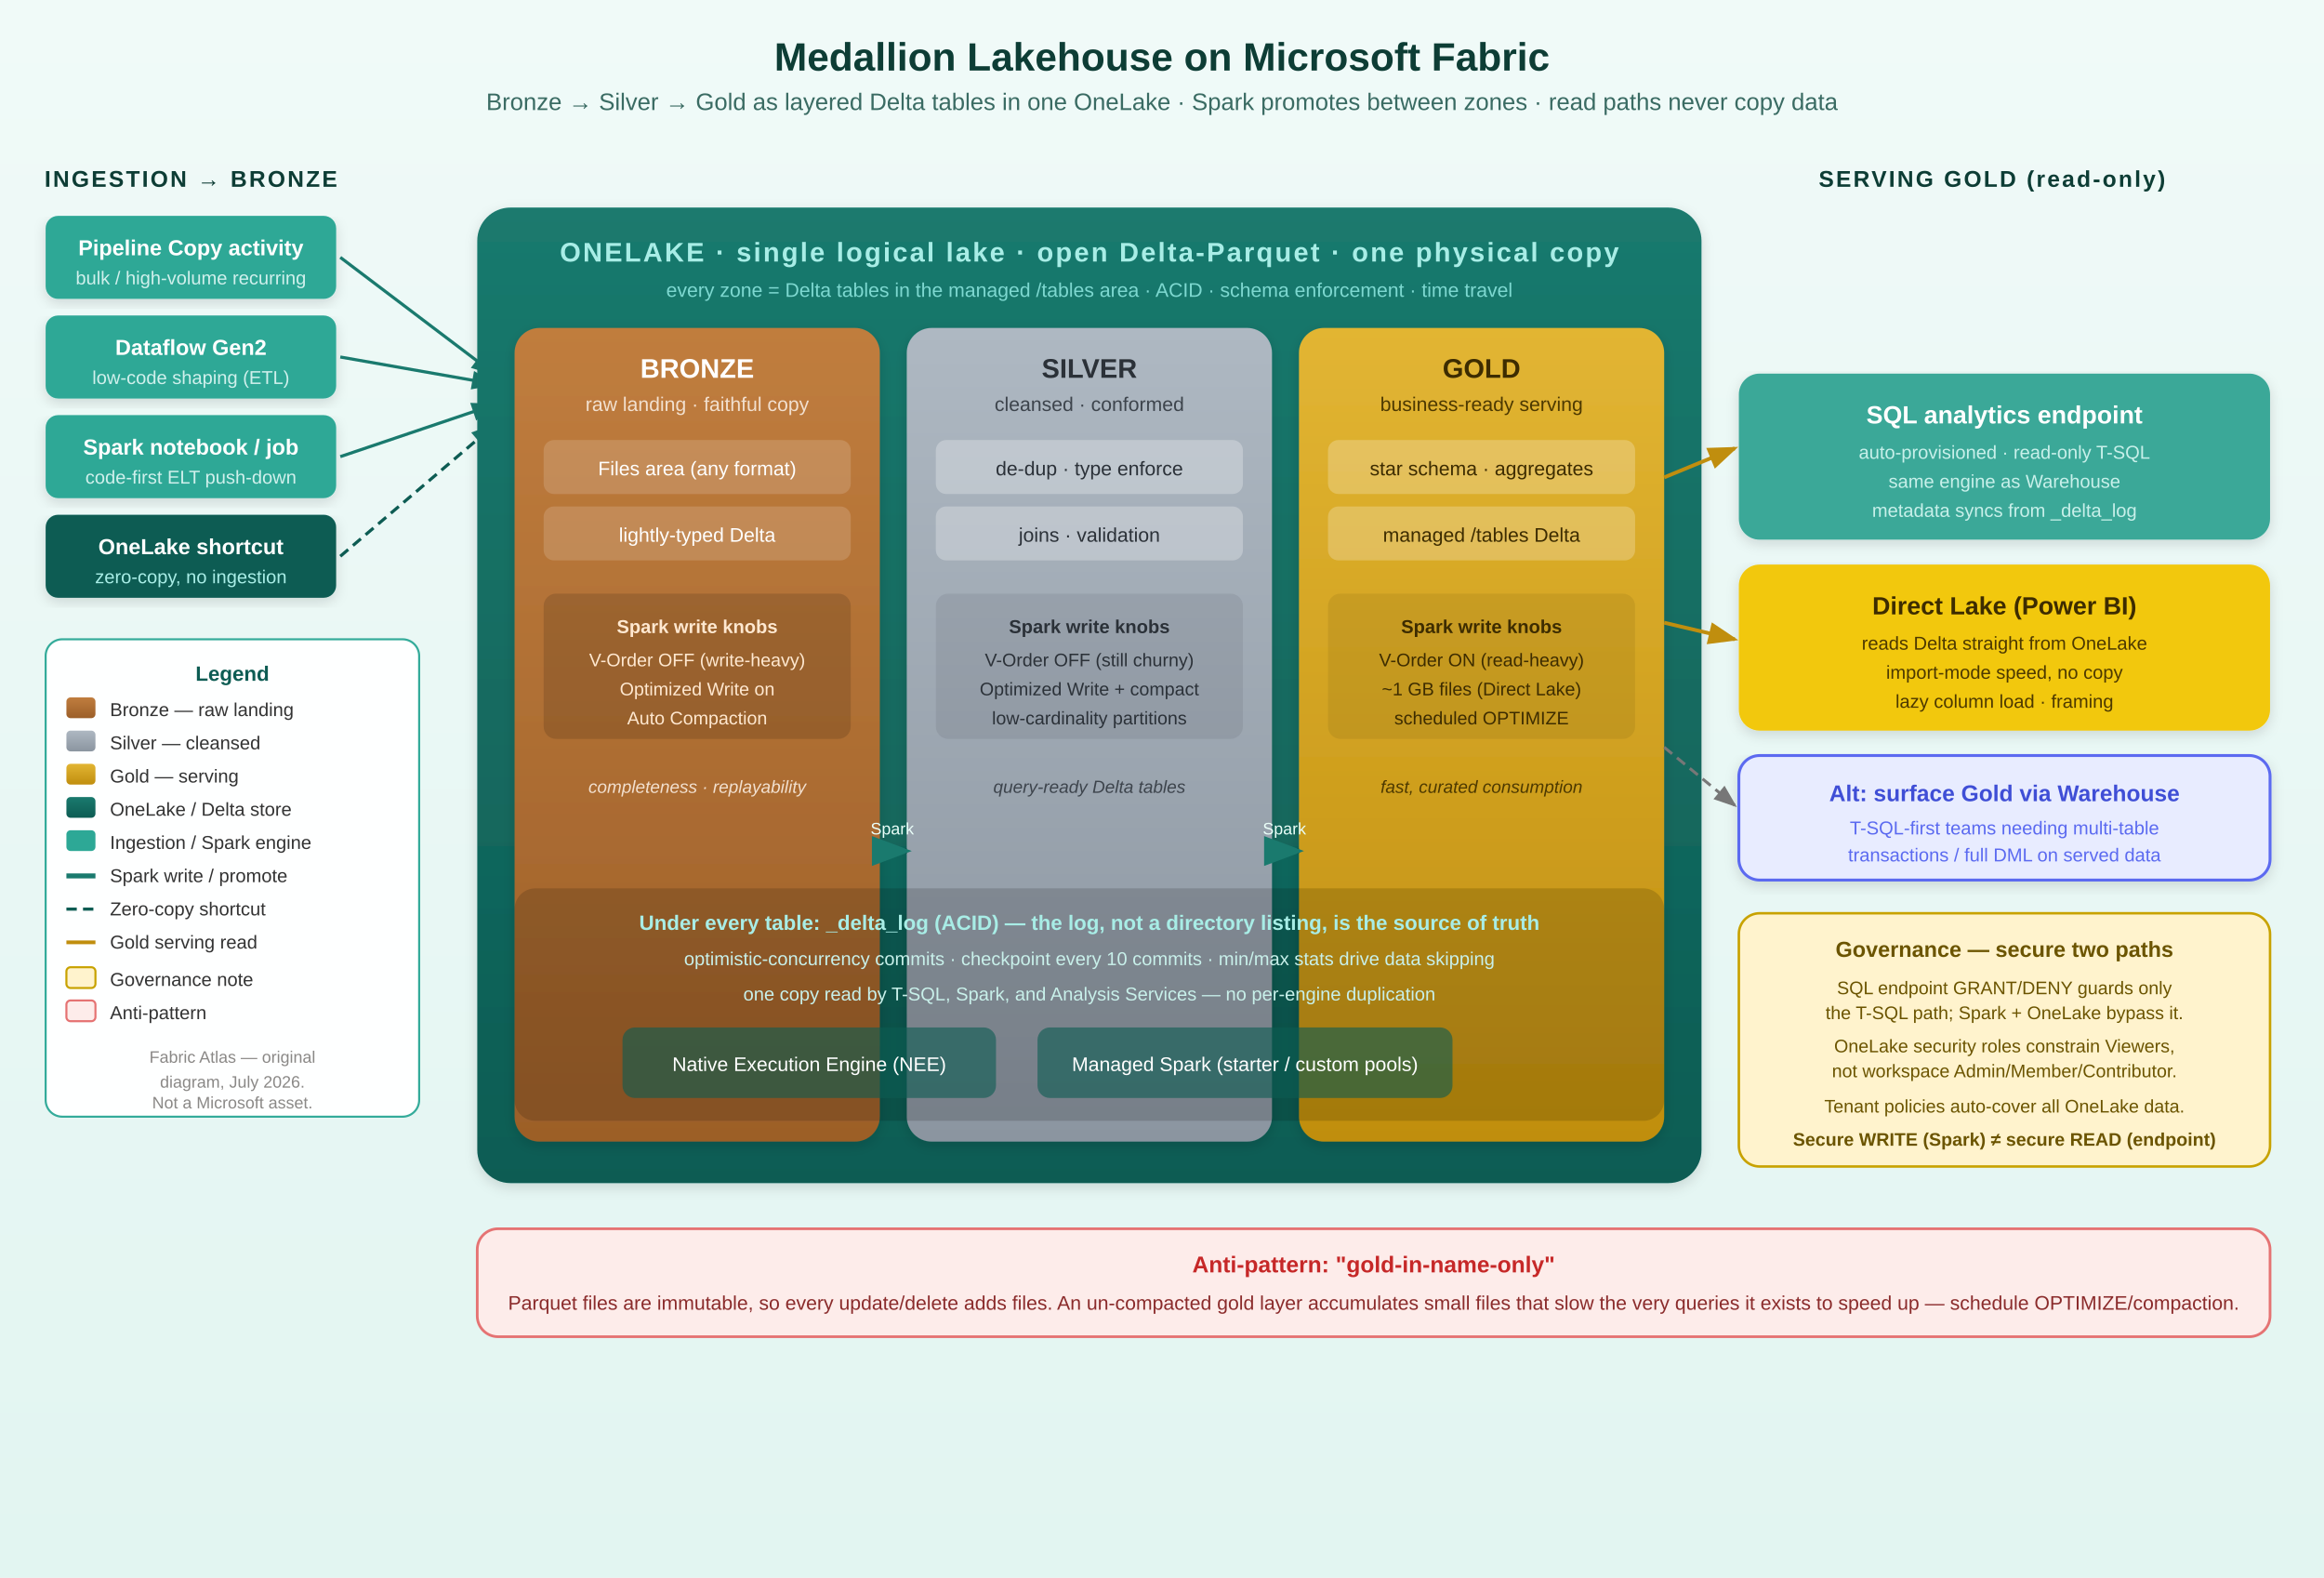
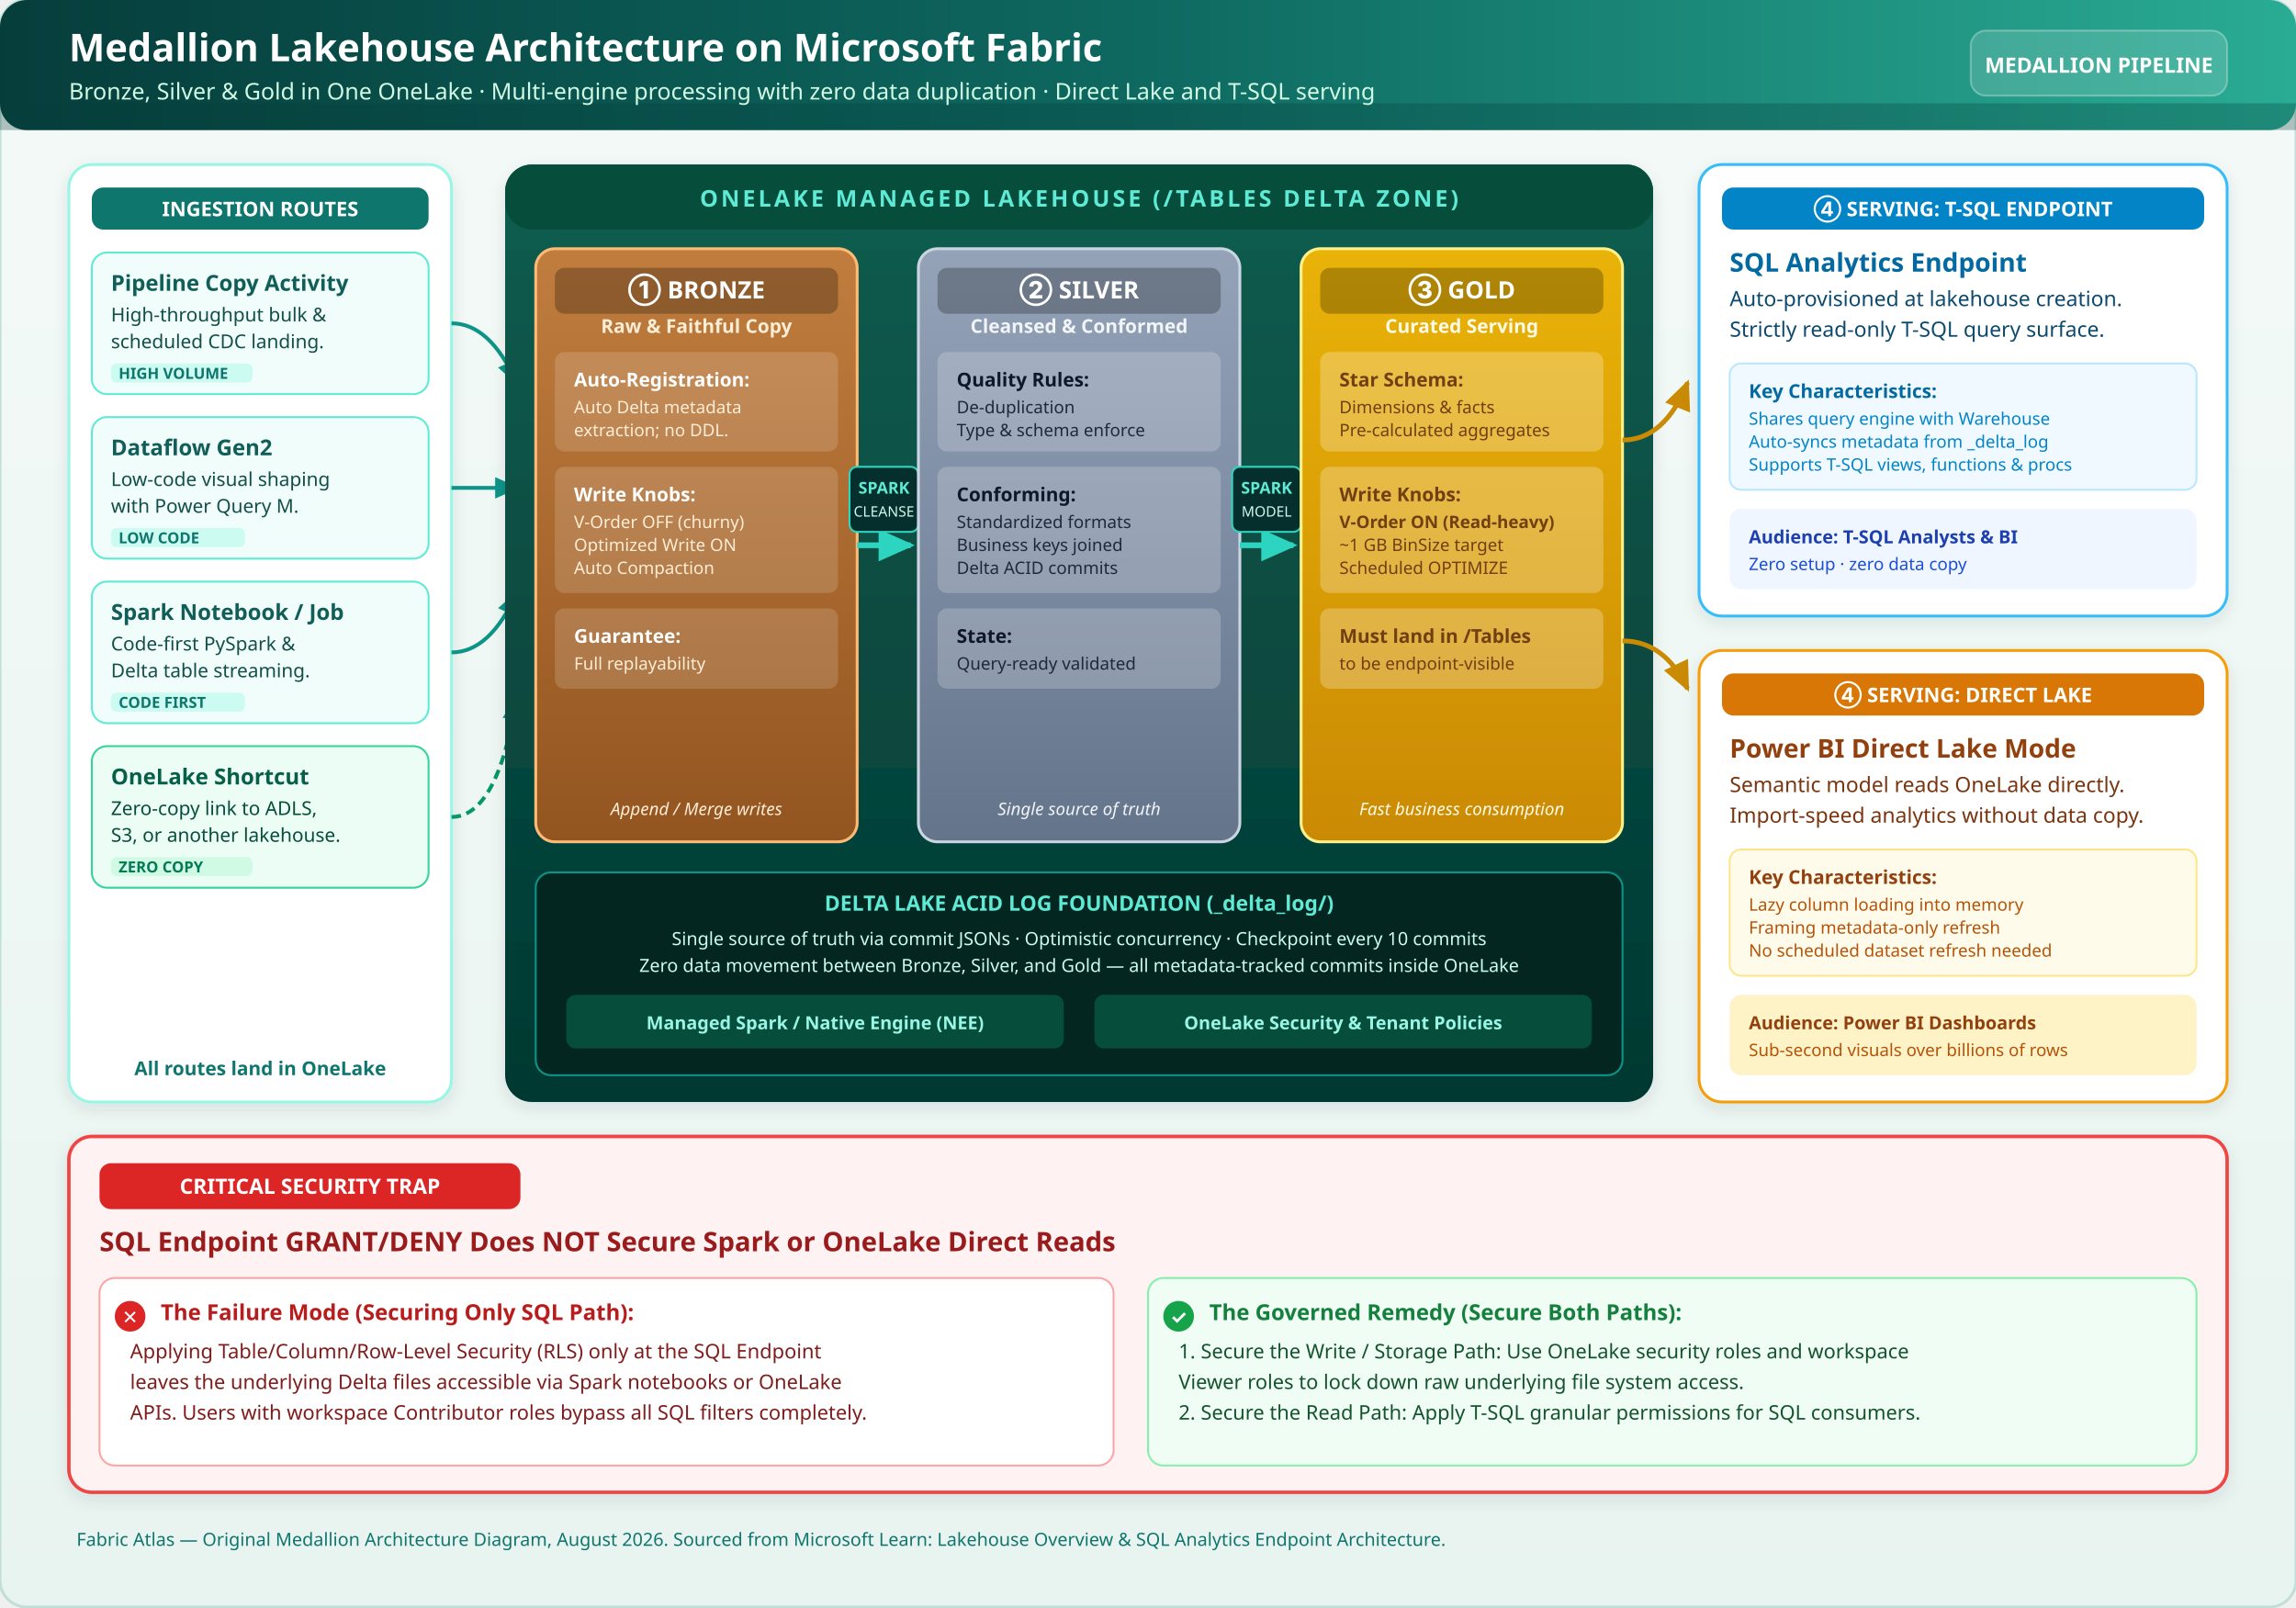
- <svg xmlns="http://www.w3.org/2000/svg" viewBox="0 0 1120 760" width="1120" height="760" font-family="Segoe UI, Arial, sans-serif" role="img" aria-labelledby="medallion-lakehouse-architecture-title medallion-lakehouse-architecture-desc" data-diagram-id="medallion-lakehouse-architecture">
+ <svg xmlns="http://www.w3.org/2000/svg" viewBox="0 0 1200 840" width="1200" height="840" font-family="Segoe UI, -apple-system, sans-serif" role="img" aria-labelledby="medallion-title medallion-desc" data-diagram-id="medallion-lakehouse-architecture">
  <defs>
-     <linearGradient id="bg" x1="0" y1="0" x2="0" y2="1">
-       <stop offset="0%" stop-color="#f0faf8" />
-       <stop offset="100%" stop-color="#e2f5f1" />
-     </linearGradient>
-     <linearGradient id="oneLake" x1="0" y1="0" x2="0" y2="1">
-       <stop offset="0%" stop-color="#1a7a6e" />
-       <stop offset="100%" stop-color="#0d5c53" />
-     </linearGradient>
-     <linearGradient id="bronze" x1="0" y1="0" x2="0" y2="1">
-       <stop offset="0%" stop-color="#c07d3e" />
-       <stop offset="100%" stop-color="#9c5f28" />
-     </linearGradient>
-     <linearGradient id="silver" x1="0" y1="0" x2="0" y2="1">
-       <stop offset="0%" stop-color="#aeb8c2" />
-       <stop offset="100%" stop-color="#8b95a0" />
-     </linearGradient>
-     <linearGradient id="gold" x1="0" y1="0" x2="0" y2="1">
-       <stop offset="0%" stop-color="#e2b533" />
-       <stop offset="100%" stop-color="#c08e0e" />
-     </linearGradient>
-     <filter id="sh" x="-4%" y="-4%" width="108%" height="116%">
-       <feDropShadow dx="0" dy="2" stdDeviation="3" flood-color="#00000022" />
+     <linearGradient id="medBg" x1="0" y1="0" x2="0" y2="1">
+       <stop offset="0%" stop-color="#F4FAF8" />
+       <stop offset="100%" stop-color="#E8F4F0" />
+     </linearGradient>
+     <linearGradient id="medHeader" x1="0" y1="0" x2="1" y2="0">
+       <stop offset="0%" stop-color="#063D3B" />
+       <stop offset="50%" stop-color="#0E6961" />
+       <stop offset="100%" stop-color="#2AAC94" />
+     </linearGradient>
+     <linearGradient id="bronzeGrad" x1="0" y1="0" x2="0" y2="1">
+       <stop offset="0%" stop-color="#C07D3E" />
+       <stop offset="100%" stop-color="#935520" />
+     </linearGradient>
+     <linearGradient id="silverGrad" x1="0" y1="0" x2="0" y2="1">
+       <stop offset="0%" stop-color="#94A3B8" />
+       <stop offset="100%" stop-color="#64748B" />
+     </linearGradient>
+     <linearGradient id="goldGrad" x1="0" y1="0" x2="0" y2="1">
+       <stop offset="0%" stop-color="#EAB308" />
+       <stop offset="100%" stop-color="#CA8A04" />
+     </linearGradient>
+     <linearGradient id="oneLakeContainer" x1="0" y1="0" x2="0" y2="1">
+       <stop offset="0%" stop-color="#0B5E50" />
+       <stop offset="100%" stop-color="#043831" />
+     </linearGradient>
+     <filter id="medShadow" x="-4%" y="-4%" width="108%" height="114%">
+       <feDropShadow dx="0" dy="3" stdDeviation="4" flood-color="#063D3B" flood-opacity="0.1" />
    </filter>
-     <marker id="arT" markerWidth="9" markerHeight="9" refX="7" refY="3" orient="auto">
-       <path d="M0,0 L0,6 L8,3 z" fill="#1a7a6e" />
-     </marker>
-     <marker id="arG" markerWidth="9" markerHeight="9" refX="7" refY="3" orient="auto">
-       <path d="M0,0 L0,6 L8,3 z" fill="#777" />
-     </marker>
-     <marker id="arGold" markerWidth="9" markerHeight="9" refX="7" refY="3" orient="auto">
-       <path d="M0,0 L0,6 L8,3 z" fill="#c08e0e" />
+     <marker id="arrTeal" viewBox="0 0 10 10" refX="8" refY="5" markerWidth="7" markerHeight="7" orient="auto-start-reverse">
+       <path d="M0 1 L9 5 L0 9 z" fill="#0D9488" />
+     </marker>
+     <marker id="arrGold" viewBox="0 0 10 10" refX="8" refY="5" markerWidth="7" markerHeight="7" orient="auto-start-reverse">
+       <path d="M0 1 L9 5 L0 9 z" fill="#CA8A04" />
+     </marker>
+     <marker id="arrSpark" viewBox="0 0 10 10" refX="8" refY="5" markerWidth="7" markerHeight="7" orient="auto-start-reverse">
+       <path d="M0 1 L9 5 L0 9 z" fill="#2DD4BF" />
+     </marker>
+     <marker id="arrRed" viewBox="0 0 10 10" refX="8" refY="5" markerWidth="7" markerHeight="7" orient="auto-start-reverse">
+       <path d="M0 1 L9 5 L0 9 z" fill="#DC2626" />
    </marker>
  </defs>
-   <rect width="1120" height="760" fill="url(#bg)" />
-   <text x="560" y="34" text-anchor="middle" font-size="19" font-weight="700" fill="#0d3d35">Medallion Lakehouse on Microsoft Fabric</text>
+   <rect width="1200" height="840" rx="14" fill="url(#medBg)" stroke="#C2DFD7" stroke-width="1.5" />
+   <rect x="0" y="0" width="1200" height="68" rx="14" fill="url(#medHeader)" />
+   <rect x="0" y="54" width="1200" height="14" fill="#063D3B" fill-opacity="0.3" />
+   <text x="36" y="32" font-size="20" font-weight="700" fill="#FFFFFF">Medallion Lakehouse Architecture on Microsoft Fabric</text>
+   <text x="36" y="52" font-size="12" fill="#D1FAE5">Bronze, Silver &amp; Gold in One OneLake · Multi-engine processing with zero data duplication · Direct Lake and T-SQL serving</text>
+   <rect x="1030" y="16" width="134" height="34" rx="8" fill="#FFFFFF" fill-opacity="0.15" stroke="#FFFFFF" stroke-opacity="0.3" />
+   <text x="1097" y="38" text-anchor="middle" font-size="11" font-weight="700" fill="#FFFFFF">MEDALLION PIPELINE</text>
  <g data-node-id="source-ingestion" role="group" tabindex="0" aria-label="Source ingestion (pipeline / Dataflow / shortcut)">
-     <rect x="350.0" y="30.0" width="420" height="32" rx="6" fill="#fff" fill-opacity="0.001" pointer-events="all" />
-     <text x="560" y="53" text-anchor="middle" font-size="11.5" fill="#3a6b63">Bronze → Silver → Gold as layered Delta tables in one OneLake · Spark promotes between zones · read paths never copy data</text>
-   </g>
-   <text x="92" y="90" text-anchor="middle" font-size="11" font-weight="700" fill="#0d3d35" letter-spacing="1">INGESTION → BRONZE</text>
-   <g font-size="10.5">
-     <rect x="22" y="104" width="140" height="40" rx="6" fill="#2da896" filter="url(#sh)" />
-     <text x="92" y="123" text-anchor="middle" fill="#fff" font-weight="600">Pipeline Copy activity</text>
-     <text x="92" y="137" text-anchor="middle" font-size="9" fill="#d0f0ec">bulk / high-volume recurring</text>
-     <rect x="22" y="152" width="140" height="40" rx="6" fill="#2da896" filter="url(#sh)" />
-     <text x="92" y="171" text-anchor="middle" fill="#fff" font-weight="600">Dataflow Gen2</text>
-     <text x="92" y="185" text-anchor="middle" font-size="9" fill="#d0f0ec">low-code shaping (ETL)</text>
-     <rect x="22" y="200" width="140" height="40" rx="6" fill="#2da896" filter="url(#sh)" />
-     <text x="92" y="219" text-anchor="middle" fill="#fff" font-weight="600">Spark notebook / job</text>
-     <text x="92" y="233" text-anchor="middle" font-size="9" fill="#d0f0ec">code-first ELT push-down</text>
-     <rect x="22" y="248" width="140" height="40" rx="6" fill="#0d5c53" filter="url(#sh)" />
-     <text x="92" y="267" text-anchor="middle" fill="#fff" font-weight="600">OneLake shortcut</text>
-     <text x="92" y="281" text-anchor="middle" font-size="9" fill="#a8ede6">zero-copy, no ingestion</text>
-   </g>
-   <line x1="164" y1="124" x2="238" y2="180" stroke="#1a7a6e" stroke-width="1.5" marker-end="url(#arT)" />
-   <line x1="164" y1="172" x2="238" y2="185" stroke="#1a7a6e" stroke-width="1.5" marker-end="url(#arT)" />
-   <line x1="164" y1="220" x2="238" y2="195" stroke="#1a7a6e" stroke-width="1.5" marker-end="url(#arT)" />
-   <line x1="164" y1="268" x2="238" y2="205" stroke="#0d5c53" stroke-width="1.5" stroke-dasharray="5,3" marker-end="url(#arT)" />
-   <rect x="230" y="100" width="590" height="470" rx="16" fill="url(#oneLake)" filter="url(#sh)" />
-   <text x="525" y="126" text-anchor="middle" font-size="13" font-weight="700" fill="#a8ede6" letter-spacing="1">ONELAKE · single logical lake · open Delta-Parquet · one physical copy</text>
+     <rect x="36" y="86" width="200" height="490" rx="12" fill="#FFFFFF" stroke="#99F6E4" stroke-width="1.5" filter="url(#medShadow)" />
+     <rect x="48" y="98" width="176" height="22" rx="6" fill="#0F766E" />
+     <text x="136" y="113" text-anchor="middle" font-size="10.5" font-weight="750" fill="#FFFFFF">INGESTION ROUTES</text>
+     <rect x="48" y="132" width="176" height="74" rx="8" fill="#F0FDFA" stroke="#5EEAD4" />
+     <text x="58" y="152" font-size="11.5" font-weight="700" fill="#115E59">Pipeline Copy Activity</text>
+     <text x="58" y="168" font-size="10" fill="#134E4A">High-throughput bulk &amp;</text>
+     <text x="58" y="182" font-size="10" fill="#134E4A">scheduled CDC landing.</text>
+     <rect x="58" y="190" width="74" height="10" rx="3" fill="#CCFBF1" />
+     <text x="62" y="198" font-size="8" font-weight="700" fill="#0F766E">HIGH VOLUME</text>
+     <rect x="48" y="218" width="176" height="74" rx="8" fill="#F0FDFA" stroke="#5EEAD4" />
+     <text x="58" y="238" font-size="11.5" font-weight="700" fill="#115E59">Dataflow Gen2</text>
+     <text x="58" y="254" font-size="10" fill="#134E4A">Low-code visual shaping</text>
+     <text x="58" y="268" font-size="10" fill="#134E4A">with Power Query M.</text>
+     <rect x="58" y="276" width="70" height="10" rx="3" fill="#CCFBF1" />
+     <text x="62" y="284" font-size="8" font-weight="700" fill="#0F766E">LOW CODE</text>
+     <rect x="48" y="304" width="176" height="74" rx="8" fill="#F0FDFA" stroke="#5EEAD4" />
+     <text x="58" y="324" font-size="11.5" font-weight="700" fill="#115E59">Spark Notebook / Job</text>
+     <text x="58" y="340" font-size="10" fill="#134E4A">Code-first PySpark &amp;</text>
+     <text x="58" y="354" font-size="10" fill="#134E4A">Delta table streaming.</text>
+     <rect x="58" y="362" width="70" height="10" rx="3" fill="#CCFBF1" />
+     <text x="62" y="370" font-size="8" font-weight="700" fill="#0F766E">CODE FIRST</text>
+     <rect x="48" y="390" width="176" height="74" rx="8" fill="#ECFDF5" stroke="#34D399" />
+     <text x="58" y="410" font-size="11.5" font-weight="700" fill="#065F46">OneLake Shortcut</text>
+     <text x="58" y="426" font-size="10" fill="#064E3B">Zero-copy link to ADLS,</text>
+     <text x="58" y="440" font-size="10" fill="#064E3B">S3, or another lakehouse.</text>
+     <rect x="58" y="448" width="74" height="10" rx="3" fill="#D1FAE5" />
+     <text x="62" y="456" font-size="8" font-weight="700" fill="#047857">ZERO COPY</text>
+     <text x="136" y="562" text-anchor="middle" font-size="10" font-weight="600" fill="#0F766E">All routes land in OneLake</text>
+   </g>
+   <path d="M 236 169 Q 256 169 270 200" fill="none" stroke="#0D9488" stroke-width="2" marker-end="url(#arrTeal)" />
+   <path d="M 236 255 L 270 255" fill="none" stroke="#0D9488" stroke-width="2" marker-end="url(#arrTeal)" />
+   <path d="M 236 341 Q 256 341 270 310" fill="none" stroke="#0D9488" stroke-width="2" marker-end="url(#arrTeal)" />
+   <path d="M 236 427 Q 260 427 270 365" fill="none" stroke="#059669" stroke-width="2" stroke-dasharray="5 3" marker-end="url(#arrTeal)" />
+   <rect x="264" y="86" width="600" height="490" rx="14" fill="url(#oneLakeContainer)" filter="url(#medShadow)" />
+   <rect x="264" y="86" width="600" height="34" rx="14" fill="#064E3B" />
+   <text x="564" y="108" text-anchor="middle" font-size="12" font-weight="750" fill="#5EEAD4" letter-spacing="1.5">ONELAKE MANAGED LAKEHOUSE (/TABLES DELTA ZONE)</text>
  <g data-node-id="bronze" role="group" tabindex="0" aria-label="Bronze: raw Delta landing (Tables area)">
-     <rect x="315.0" y="120.0" width="420" height="32" rx="6" fill="#fff" fill-opacity="0.001" pointer-events="all" />
-     <text x="525" y="143" text-anchor="middle" font-size="9.5" fill="#7dd8d0">every zone = Delta tables in the managed /tables area · ACID · schema enforcement · time travel</text>
-   </g>
-   <rect x="248" y="158" width="176" height="392" rx="12" fill="url(#bronze)" filter="url(#sh)" />
-   <text x="336" y="182" text-anchor="middle" font-size="13" font-weight="700" fill="#fff">BRONZE</text>
-   <text x="336" y="198" text-anchor="middle" font-size="9.5" fill="#f2e0cf">raw landing · faithful copy</text>
-   <rect x="262" y="212" width="148" height="26" rx="5" fill="#ffffff26" />
-   <text x="336" y="229" text-anchor="middle" font-size="9.5" fill="#fff">Files area (any format)</text>
-   <rect x="262" y="244" width="148" height="26" rx="5" fill="#ffffff26" />
-   <text x="336" y="261" text-anchor="middle" font-size="9.5" fill="#fff">lightly-typed Delta</text>
-   <rect x="262" y="286" width="148" height="70" rx="6" fill="#00000022" />
-   <text x="336" y="305" text-anchor="middle" font-size="9" fill="#ffe8d0" font-weight="600">Spark write knobs</text>
-   <text x="336" y="321" text-anchor="middle" font-size="8.8" fill="#ffe8d0">V-Order OFF (write-heavy)</text>
-   <text x="336" y="335" text-anchor="middle" font-size="8.8" fill="#ffe8d0">Optimized Write on</text>
-   <text x="336" y="349" text-anchor="middle" font-size="8.8" fill="#ffe8d0">Auto Compaction</text>
-   <text x="336" y="382" text-anchor="middle" font-size="8.5" fill="#f2e0cf" font-style="italic">completeness · replayability</text>
-   <rect x="437" y="158" width="176" height="392" rx="12" fill="url(#silver)" filter="url(#sh)" />
-   <text x="525" y="182" text-anchor="middle" font-size="13" font-weight="700" fill="#2b3138">SILVER</text>
-   <text x="525" y="198" text-anchor="middle" font-size="9.5" fill="#3d444c">cleansed · conformed</text>
-   <rect x="451" y="212" width="148" height="26" rx="5" fill="#ffffff44" />
-   <text x="525" y="229" text-anchor="middle" font-size="9.5" fill="#2b3138">de-dup · type enforce</text>
-   <rect x="451" y="244" width="148" height="26" rx="5" fill="#ffffff44" />
-   <text x="525" y="261" text-anchor="middle" font-size="9.5" fill="#2b3138">joins · validation</text>
-   <rect x="451" y="286" width="148" height="70" rx="6" fill="#2b313818" />
-   <text x="525" y="305" text-anchor="middle" font-size="9" fill="#2b3138" font-weight="600">Spark write knobs</text>
-   <text x="525" y="321" text-anchor="middle" font-size="8.8" fill="#2b3138">V-Order OFF (still churny)</text>
-   <text x="525" y="335" text-anchor="middle" font-size="8.8" fill="#2b3138">Optimized Write + compact</text>
-   <text x="525" y="349" text-anchor="middle" font-size="8.8" fill="#2b3138">low-cardinality partitions</text>
+     <rect x="280" y="130" width="168" height="310" rx="10" fill="url(#bronzeGrad)" stroke="#FDBA74" stroke-width="1.5" />
+     <rect x="290" y="140" width="148" height="24" rx="5" fill="#000000" fill-opacity="0.25" />
+     <text x="364" y="156" text-anchor="middle" font-size="12.5" font-weight="800" fill="#FFFFFF">① BRONZE</text>
+     <text x="364" y="174" text-anchor="middle" font-size="10" font-weight="600" fill="#FFEDD5">Raw &amp; Faithful Copy</text>
+     <rect x="290" y="184" width="148" height="52" rx="5" fill="#FFFFFF" fill-opacity="0.15" />
+     <text x="300" y="202" font-size="10" font-weight="700" fill="#FFFFFF">Auto-Registration:</text>
+     <text x="300" y="216" font-size="9" fill="#FFEDD5">Auto Delta metadata</text>
+     <text x="300" y="228" font-size="9" fill="#FFEDD5">extraction; no DDL.</text>
+     <rect x="290" y="244" width="148" height="66" rx="5" fill="#FFFFFF" fill-opacity="0.15" />
+     <text x="300" y="262" font-size="10" font-weight="700" fill="#FFFFFF">Write Knobs:</text>
+     <text x="300" y="276" font-size="9" fill="#FFEDD5">V-Order OFF (churny)</text>
+     <text x="300" y="288" font-size="9" fill="#FFEDD5">Optimized Write ON</text>
+     <text x="300" y="300" font-size="9" fill="#FFEDD5">Auto Compaction</text>
+     <rect x="290" y="318" width="148" height="42" rx="5" fill="#FFFFFF" fill-opacity="0.15" />
+     <text x="300" y="336" font-size="10" font-weight="700" fill="#FFFFFF">Guarantee:</text>
+     <text x="300" y="350" font-size="9" fill="#FFEDD5">Full replayability</text>
+     <text x="364" y="426" text-anchor="middle" font-size="9" font-style="italic" fill="#FFEDD5">Append / Merge writes</text>
+   </g>
  <g data-node-id="spark-silver" role="group" tabindex="0" aria-label="Spark: cleanse &amp; conform to silver">
-     <rect x="454.0" y="359.0" width="142" height="32" rx="6" fill="#fff" fill-opacity="0.001" pointer-events="all" />
-     <text x="525" y="382" text-anchor="middle" font-size="8.5" fill="#3d444c" font-style="italic">query-ready Delta tables</text>
-   </g>
-   <rect x="626" y="158" width="176" height="392" rx="12" fill="url(#gold)" filter="url(#sh)" />
-   <text x="714" y="182" text-anchor="middle" font-size="13" font-weight="700" fill="#3d2c00">GOLD</text>
+     <path d="M 448 285 L 476 285" fill="none" stroke="#2DD4BF" stroke-width="3" marker-end="url(#arrSpark)" />
+     <rect x="444" y="244" width="36" height="34" rx="4" fill="#042F2C" stroke="#2DD4BF" />
+     <text x="462" y="258" text-anchor="middle" font-size="8.5" font-weight="750" fill="#5EEAD4">SPARK</text>
+     <text x="462" y="270" text-anchor="middle" font-size="7.5" fill="#CCFBF1">CLEANSE</text>
+   </g>
+   <g transform="translate(480, 0)">
+     <rect x="0" y="130" width="168" height="310" rx="10" fill="url(#silverGrad)" stroke="#CBD5E1" stroke-width="1.5" />
+     <rect x="10" y="140" width="148" height="24" rx="5" fill="#000000" fill-opacity="0.25" />
+     <text x="84" y="156" text-anchor="middle" font-size="12.5" font-weight="800" fill="#FFFFFF">② SILVER</text>
+     <text x="84" y="174" text-anchor="middle" font-size="10" font-weight="600" fill="#F1F5F9">Cleansed &amp; Conformed</text>
+     <rect x="10" y="184" width="148" height="52" rx="5" fill="#FFFFFF" fill-opacity="0.2" />
+     <text x="20" y="202" font-size="10" font-weight="700" fill="#0F172A">Quality Rules:</text>
+     <text x="20" y="216" font-size="9" fill="#1E293B">De-duplication</text>
+     <text x="20" y="228" font-size="9" fill="#1E293B">Type &amp; schema enforce</text>
+     <rect x="10" y="244" width="148" height="66" rx="5" fill="#FFFFFF" fill-opacity="0.2" />
+     <text x="20" y="262" font-size="10" font-weight="700" fill="#0F172A">Conforming:</text>
+     <text x="20" y="276" font-size="9" fill="#1E293B">Standardized formats</text>
+     <text x="20" y="288" font-size="9" fill="#1E293B">Business keys joined</text>
+     <text x="20" y="300" font-size="9" fill="#1E293B">Delta ACID commits</text>
+     <rect x="10" y="318" width="148" height="42" rx="5" fill="#FFFFFF" fill-opacity="0.2" />
+     <text x="20" y="336" font-size="10" font-weight="700" fill="#0F172A">State:</text>
+     <text x="20" y="350" font-size="9" fill="#1E293B">Query-ready validated</text>
+     <text x="84" y="426" text-anchor="middle" font-size="9" font-style="italic" fill="#F1F5F9">Single source of truth</text>
+   </g>
  <g data-node-id="spark-gold" role="group" tabindex="0" aria-label="Spark: aggregate to gold">
-     <rect x="641.5" y="175.0" width="145" height="32" rx="6" fill="#fff" fill-opacity="0.001" pointer-events="all" />
-     <text x="714" y="198" text-anchor="middle" font-size="9.5" fill="#4d3900">business-ready serving</text>
-   </g>
-   <rect x="640" y="212" width="148" height="26" rx="5" fill="#ffffff3a" />
-   <text x="714" y="229" text-anchor="middle" font-size="9.5" fill="#3d2c00">star schema · aggregates</text>
-   <rect x="640" y="244" width="148" height="26" rx="5" fill="#ffffff3a" />
-   <text x="714" y="261" text-anchor="middle" font-size="9.5" fill="#3d2c00">managed /tables Delta</text>
-   <rect x="640" y="286" width="148" height="70" rx="6" fill="#3d2c0018" />
-   <text x="714" y="305" text-anchor="middle" font-size="9" fill="#3d2c00" font-weight="600">Spark write knobs</text>
-   <text x="714" y="321" text-anchor="middle" font-size="8.8" fill="#3d2c00">V-Order ON (read-heavy)</text>
-   <text x="714" y="335" text-anchor="middle" font-size="8.8" fill="#3d2c00">~1 GB files (Direct Lake)</text>
-   <text x="714" y="349" text-anchor="middle" font-size="8.8" fill="#3d2c00">scheduled OPTIMIZE</text>
-   <text x="714" y="382" text-anchor="middle" font-size="8.5" fill="#4d3900" font-style="italic">fast, curated consumption</text>
-   <line x1="424" y1="410" x2="437" y2="410" stroke="#063D3B" stroke-width="2.4" marker-end="url(#arT)" />
-   <text x="430" y="402" text-anchor="middle" font-size="8" fill="#eafff9">Spark</text>
-   <line x1="613" y1="410" x2="626" y2="410" stroke="#063D3B" stroke-width="2.4" marker-end="url(#arT)" />
-   <text x="619" y="402" text-anchor="middle" font-size="8" fill="#eafff9">Spark</text>
-   <rect x="248" y="428" width="554" height="112" rx="10" fill="#00000026" />
-   <text x="525" y="448" text-anchor="middle" font-size="10" font-weight="700" fill="#a8ede6">Under every table: _delta_log (ACID) — the log, not a directory listing, is the source of truth</text>
-   <text x="525" y="465" text-anchor="middle" font-size="9" fill="#c8f0ea">optimistic-concurrency commits · checkpoint every 10 commits · min/max stats drive data skipping</text>
-   <text x="525" y="482" text-anchor="middle" font-size="9" fill="#c8f0ea">one copy read by T-SQL, Spark, and Analysis Services — no per-engine duplication</text>
-   <rect x="300" y="495" width="180" height="34" rx="6" fill="#0d5c5399" />
-   <text x="390" y="516" text-anchor="middle" font-size="9.5" fill="#fff">Native Execution Engine (NEE)</text>
-   <rect x="500" y="495" width="200" height="34" rx="6" fill="#0d5c5399" />
-   <text x="600" y="516" text-anchor="middle" font-size="9.5" fill="#fff">Managed Spark (starter / custom pools)</text>
-   <text x="960" y="90" text-anchor="middle" font-size="11" font-weight="700" fill="#0d3d35" letter-spacing="1">SERVING GOLD (read-only)</text>
-   <rect x="838" y="180" width="256" height="80" rx="10" fill="#3ba898" filter="url(#sh)" />
-   <text x="966" y="204" text-anchor="middle" font-size="12" font-weight="700" fill="#fff">SQL analytics endpoint</text>
+     <path d="M 648 285 L 676 285" fill="none" stroke="#2DD4BF" stroke-width="3" marker-end="url(#arrSpark)" />
+     <rect x="644" y="244" width="36" height="34" rx="4" fill="#042F2C" stroke="#2DD4BF" />
+     <text x="662" y="258" text-anchor="middle" font-size="8.5" font-weight="750" fill="#5EEAD4">SPARK</text>
+     <text x="662" y="270" text-anchor="middle" font-size="7.5" fill="#CCFBF1">MODEL</text>
+   </g>
+   <g transform="translate(680, 0)">
+     <rect x="0" y="130" width="168" height="310" rx="10" fill="url(#goldGrad)" stroke="#FEF08A" stroke-width="1.5" />
+     <rect x="10" y="140" width="148" height="24" rx="5" fill="#000000" fill-opacity="0.25" />
+     <text x="84" y="156" text-anchor="middle" font-size="12.5" font-weight="800" fill="#FFFFFF">③ GOLD</text>
+     <text x="84" y="174" text-anchor="middle" font-size="10" font-weight="600" fill="#FEFCE8">Curated Serving</text>
+     <rect x="10" y="184" width="148" height="52" rx="5" fill="#FFFFFF" fill-opacity="0.25" />
+     <text x="20" y="202" font-size="10" font-weight="700" fill="#713F12">Star Schema:</text>
+     <text x="20" y="216" font-size="9" fill="#713F12">Dimensions &amp; facts</text>
+     <text x="20" y="228" font-size="9" fill="#713F12">Pre-calculated aggregates</text>
+     <rect x="10" y="244" width="148" height="66" rx="5" fill="#FFFFFF" fill-opacity="0.25" />
+     <text x="20" y="262" font-size="10" font-weight="700" fill="#713F12">Write Knobs:</text>
+     <text x="20" y="276" font-size="9" font-weight="700" fill="#713F12">V-Order ON (Read-heavy)</text>
+     <text x="20" y="288" font-size="9" fill="#713F12">~1 GB BinSize target</text>
+     <text x="20" y="300" font-size="9" fill="#713F12">Scheduled OPTIMIZE</text>
+     <rect x="10" y="318" width="148" height="42" rx="5" fill="#FFFFFF" fill-opacity="0.25" />
+     <text x="20" y="336" font-size="10" font-weight="700" fill="#713F12">Must land in /Tables</text>
+     <text x="20" y="350" font-size="9" fill="#713F12">to be endpoint-visible</text>
+     <text x="84" y="426" text-anchor="middle" font-size="9" font-style="italic" fill="#FEFCE8">Fast business consumption</text>
+   </g>
+   <rect x="280" y="456" width="568" height="106" rx="8" fill="#032621" stroke="#0D9488" stroke-width="1" />
+   <text x="564" y="476" text-anchor="middle" font-size="11" font-weight="750" fill="#5EEAD4">DELTA LAKE ACID LOG FOUNDATION (_delta_log/)</text>
+   <text x="564" y="494" text-anchor="middle" font-size="9.5" fill="#CCFBF1">Single source of truth via commit JSONs · Optimistic concurrency · Checkpoint every 10 commits</text>
+   <text x="564" y="508" text-anchor="middle" font-size="9.5" fill="#CCFBF1">Zero data movement between Bronze, Silver, and Gold — all metadata-tracked commits inside OneLake</text>
+   <rect x="296" y="520" width="260" height="28" rx="5" fill="#064E3B" />
+   <text x="426" y="538" text-anchor="middle" font-size="9.5" font-weight="600" fill="#99F6E4">Managed Spark / Native Engine (NEE)</text>
+   <rect x="572" y="520" width="260" height="28" rx="5" fill="#064E3B" />
+   <text x="702" y="538" text-anchor="middle" font-size="9.5" font-weight="600" fill="#99F6E4">OneLake Security &amp; Tenant Policies</text>
+   <path d="M 848 230 Q 870 230 882 200" fill="none" stroke="#CA8A04" stroke-width="2.5" marker-end="url(#arrGold)" />
+   <path d="M 848 335 Q 870 335 882 360" fill="none" stroke="#CA8A04" stroke-width="2.5" marker-end="url(#arrGold)" />
  <g data-node-id="sql-endpoint" role="group" tabindex="0" aria-label="SQL analytics endpoint (read-only T-SQL)">
-     <rect x="866.5" y="198.0" width="199" height="32" rx="6" fill="#fff" fill-opacity="0.001" pointer-events="all" />
-     <text x="966" y="221" text-anchor="middle" font-size="9" fill="#c8f0ea">auto-provisioned · read-only T-SQL</text>
-   </g>
-   <text x="966" y="235" text-anchor="middle" font-size="9" fill="#c8f0ea">same engine as Warehouse</text>
-   <text x="966" y="249" text-anchor="middle" font-size="9" fill="#c8f0ea">metadata syncs from _delta_log</text>
-   <rect x="838" y="272" width="256" height="80" rx="10" fill="#f2c811" filter="url(#sh)" />
-   <text x="966" y="296" text-anchor="middle" font-size="12" font-weight="700" fill="#3d2c00">Direct Lake (Power BI)</text>
+     <rect x="888" y="86" width="276" height="236" rx="12" fill="#FFFFFF" stroke="#38BDF8" stroke-width="1.5" filter="url(#medShadow)" />
+     <rect x="900" y="98" width="252" height="22" rx="6" fill="#0284C7" />
+     <text x="1026" y="113" text-anchor="middle" font-size="10.5" font-weight="750" fill="#FFFFFF">④ SERVING: T-SQL ENDPOINT</text>
+     <text x="904" y="142" font-size="13.5" font-weight="700" fill="#0369A1">SQL Analytics Endpoint</text>
+     <text x="904" y="160" font-size="11" fill="#0C4A6E">Auto-provisioned at lakehouse creation.</text>
+     <text x="904" y="176" font-size="11" fill="#0C4A6E">Strictly read-only T-SQL query surface.</text>
+     <rect x="904" y="190" width="244" height="66" rx="6" fill="#F0F9FF" stroke="#BAE6FD" />
+     <text x="914" y="208" font-size="10" font-weight="700" fill="#0369A1">Key Characteristics:</text>
+     <text x="914" y="222" font-size="9" fill="#0284C7">Shares query engine with Warehouse</text>
+     <text x="914" y="234" font-size="9" fill="#0284C7">Auto-syncs metadata from _delta_log</text>
+     <text x="914" y="246" font-size="9" fill="#0284C7">Supports T-SQL views, functions &amp; procs</text>
+     <rect x="904" y="266" width="244" height="42" rx="6" fill="#EFF6FF" />
+     <text x="914" y="284" font-size="9.5" font-weight="750" fill="#1E40AF">Audience: T-SQL Analysts &amp; BI</text>
+     <text x="914" y="298" font-size="9" fill="#1D4ED8">Zero setup · zero data copy</text>
+   </g>
  <g data-node-id="direct-lake-serving" role="group" tabindex="0" aria-label="Direct Lake (Power BI semantic model)">
-     <rect x="869.0" y="290.0" width="194" height="32" rx="6" fill="#fff" fill-opacity="0.001" pointer-events="all" />
-     <text x="966" y="313" text-anchor="middle" font-size="9" fill="#4d3900">reads Delta straight from OneLake</text>
-   </g>
-   <text x="966" y="327" text-anchor="middle" font-size="9" fill="#4d3900">import-mode speed, no copy</text>
-   <text x="966" y="341" text-anchor="middle" font-size="9" fill="#4d3900">lazy column load · framing</text>
-   <rect x="838" y="364" width="256" height="60" rx="10" fill="#e8ecff" stroke="#5b6af0" stroke-width="1.4" filter="url(#sh)" />
-   <text x="966" y="386" text-anchor="middle" font-size="11" font-weight="700" fill="#3f4ed6">Alt: surface Gold via Warehouse</text>
-   <text x="966" y="402" text-anchor="middle" font-size="9" fill="#5b6af0">T-SQL-first teams needing multi-table</text>
-   <text x="966" y="415" text-anchor="middle" font-size="9" fill="#5b6af0">transactions / full DML on served data</text>
-   <line x1="802" y1="230" x2="836" y2="216" stroke="#c08e0e" stroke-width="1.8" marker-end="url(#arGold)" />
-   <line x1="802" y1="300" x2="836" y2="308" stroke="#c08e0e" stroke-width="1.8" marker-end="url(#arGold)" />
-   <line x1="802" y1="360" x2="836" y2="388" stroke="#777" stroke-width="1.4" stroke-dasharray="5,3" marker-end="url(#arG)" />
-   <rect x="838" y="440" width="256" height="122" rx="10" fill="#fff3cd" stroke="#c8a200" stroke-width="1.2" />
-   <text x="966" y="461" text-anchor="middle" font-size="10.5" font-weight="700" fill="#6b5400">Governance — secure two paths</text>
+     <rect x="888" y="340" width="276" height="236" rx="12" fill="#FFFFFF" stroke="#F59E0B" stroke-width="1.5" filter="url(#medShadow)" />
+     <rect x="900" y="352" width="252" height="22" rx="6" fill="#D97706" />
+     <text x="1026" y="367" text-anchor="middle" font-size="10.5" font-weight="750" fill="#FFFFFF">④ SERVING: DIRECT LAKE</text>
+     <text x="904" y="396" font-size="13.5" font-weight="700" fill="#92400E">Power BI Direct Lake Mode</text>
+     <text x="904" y="414" font-size="11" fill="#78350F">Semantic model reads OneLake directly.</text>
+     <text x="904" y="430" font-size="11" fill="#78350F">Import-speed analytics without data copy.</text>
+     <rect x="904" y="444" width="244" height="66" rx="6" fill="#FFFBEB" stroke="#FDE68A" />
+     <text x="914" y="462" font-size="10" font-weight="700" fill="#92400E">Key Characteristics:</text>
+     <text x="914" y="476" font-size="9" fill="#B45309">Lazy column loading into memory</text>
+     <text x="914" y="488" font-size="9" fill="#B45309">Framing metadata-only refresh</text>
+     <text x="914" y="500" font-size="9" fill="#B45309">No scheduled dataset refresh needed</text>
+     <rect x="904" y="520" width="244" height="42" rx="6" fill="#FEF3C7" />
+     <text x="914" y="538" font-size="9.5" font-weight="750" fill="#92400E">Audience: Power BI Dashboards</text>
+     <text x="914" y="552" font-size="9" fill="#B45309">Sub-second visuals over billions of rows</text>
+   </g>
  <g data-node-id="endpoint-security-warning" role="group" tabindex="0" aria-label="Trap: endpoint permissions don't cover Spark/OneLake reads">
-     <rect x="866.0" y="456.0" width="200" height="32" rx="6" fill="#fff" fill-opacity="0.001" pointer-events="all" />
-     <text x="966" y="479" text-anchor="middle" font-size="8.8" fill="#6b5400">SQL endpoint GRANT/DENY guards only</text>
-   </g>
-   <text x="966" y="491" text-anchor="middle" font-size="8.8" fill="#6b5400">the T-SQL path; Spark + OneLake bypass it.</text>
-   <text x="966" y="507" text-anchor="middle" font-size="8.8" fill="#6b5400">OneLake security roles constrain Viewers,</text>
-   <text x="966" y="519" text-anchor="middle" font-size="8.8" fill="#6b5400">not workspace Admin/Member/Contributor.</text>
-   <text x="966" y="536" text-anchor="middle" font-size="8.8" fill="#6b5400">Tenant policies auto-cover all OneLake data.</text>
-   <text x="966" y="552" text-anchor="middle" font-size="8.8" fill="#6b5400" font-weight="600">Secure WRITE (Spark) ≠ secure READ (endpoint)</text>
-   <rect x="230" y="592" width="864" height="52" rx="10" fill="#fdecea" stroke="#e57373" stroke-width="1.3" />
-   <text x="662" y="613" text-anchor="middle" font-size="11" font-weight="700" fill="#c62828">Anti-pattern: "gold-in-name-only"</text>
-   <text x="662" y="631" text-anchor="middle" font-size="9.5" fill="#8a2b2b">Parquet files are immutable, so every update/delete adds files. An un-compacted gold layer accumulates small files that slow the very queries it exists to speed up — schedule OPTIMIZE/compaction.</text>
-   <rect x="22" y="308" width="180" height="230" rx="8" fill="#fff" stroke="#2da896" stroke-width="1" opacity="0.96" />
-   <text x="112" y="328" text-anchor="middle" font-size="10" font-weight="700" fill="#0d5c53">Legend</text>
-   <rect x="32" y="336" width="14" height="10" rx="2" fill="url(#bronze)" />
-   <text x="53" y="345" font-size="9" fill="#333">Bronze — raw landing</text>
-   <rect x="32" y="352" width="14" height="10" rx="2" fill="url(#silver)" />
-   <text x="53" y="361" font-size="9" fill="#333">Silver — cleansed</text>
-   <rect x="32" y="368" width="14" height="10" rx="2" fill="url(#gold)" />
-   <text x="53" y="377" font-size="9" fill="#333">Gold — serving</text>
-   <rect x="32" y="384" width="14" height="10" rx="2" fill="url(#oneLake)" />
-   <text x="53" y="393" font-size="9" fill="#333">OneLake / Delta store</text>
-   <rect x="32" y="400" width="14" height="10" rx="2" fill="#2da896" />
-   <text x="53" y="409" font-size="9" fill="#333">Ingestion / Spark engine</text>
-   <line x1="32" y1="422" x2="46" y2="422" stroke="#1a7a6e" stroke-width="2.4" />
-   <text x="53" y="425" font-size="9" fill="#333">Spark write / promote</text>
-   <line x1="32" y1="438" x2="46" y2="438" stroke="#0d5c53" stroke-width="1.5" stroke-dasharray="5,3" />
-   <text x="53" y="441" font-size="9" fill="#333">Zero-copy shortcut</text>
-   <line x1="32" y1="454" x2="46" y2="454" stroke="#c08e0e" stroke-width="1.8" />
-   <text x="53" y="457" font-size="9" fill="#333">Gold serving read</text>
-   <rect x="32" y="466" width="14" height="10" rx="2" fill="#fff3cd" stroke="#c8a200" />
-   <text x="53" y="475" font-size="9" fill="#333">Governance note</text>
-   <rect x="32" y="482" width="14" height="10" rx="2" fill="#fdecea" stroke="#e57373" />
-   <text x="53" y="491" font-size="9" fill="#333">Anti-pattern</text>
-   <text x="112" y="512" text-anchor="middle" font-size="8" fill="#8A8886">Fabric Atlas — original</text>
-   <text x="112" y="524" text-anchor="middle" font-size="8" fill="#8A8886">diagram, July 2026.</text>
-   <text x="112" y="534" text-anchor="middle" font-size="8" fill="#8A8886">Not a Microsoft asset.</text>
+     <rect x="36" y="594" width="1128" height="186" rx="12" fill="#FEF2F2" stroke="#EF4444" stroke-width="1.8" filter="url(#medShadow)" />
+     <rect x="52" y="608" width="220" height="24" rx="6" fill="#DC2626" />
+     <text x="162" y="624" text-anchor="middle" font-size="11" font-weight="750" fill="#FFFFFF">CRITICAL SECURITY TRAP</text>
+     <text x="52" y="654" font-size="14" font-weight="700" fill="#991B1B">SQL Endpoint GRANT/DENY Does NOT Secure Spark or OneLake Direct Reads</text>
+     <rect x="52" y="668" width="530" height="98" rx="8" fill="#FFFFFF" stroke="#FCA5A5" />
+     <circle cx="68" cy="688" r="8" fill="#DC2626" />
+     <text x="68" y="692" text-anchor="middle" font-size="10" font-weight="750" fill="#FFFFFF">✕</text>
+     <text x="84" y="690" font-size="11.5" font-weight="700" fill="#B91C1C">The Failure Mode (Securing Only SQL Path):</text>
+     <text x="68" y="710" font-size="10.5" fill="#7F1D1D">Applying Table/Column/Row-Level Security (RLS) only at the SQL Endpoint</text>
+     <text x="68" y="726" font-size="10.5" fill="#7F1D1D">leaves the underlying Delta files accessible via Spark notebooks or OneLake</text>
+     <text x="68" y="742" font-size="10.5" fill="#7F1D1D">APIs. Users with workspace Contributor roles bypass all SQL filters completely.</text>
+     <rect x="600" y="668" width="548" height="98" rx="8" fill="#F0FDF4" stroke="#86EFAC" />
+     <circle cx="616" cy="688" r="8" fill="#16A34A" />
+     <text x="616" y="692" text-anchor="middle" font-size="10" font-weight="750" fill="#FFFFFF">✓</text>
+     <text x="632" y="690" font-size="11.5" font-weight="700" fill="#15803D">The Governed Remedy (Secure Both Paths):</text>
+     <text x="616" y="710" font-size="10.5" fill="#14532D">1. Secure the Write / Storage Path: Use OneLake security roles and workspace</text>
+     <text x="616" y="726" font-size="10.5" fill="#14532D">   Viewer roles to lock down raw underlying file system access.</text>
+     <text x="616" y="742" font-size="10.5" fill="#14532D">2. Secure the Read Path: Apply T-SQL granular permissions for SQL consumers.</text>
+   </g>
+   <text x="40" y="808" font-size="9.5" fill="#0F766E">Fabric Atlas — Original Medallion Architecture Diagram, August 2026. Sourced from Microsoft Learn: Lakehouse Overview &amp; SQL Analytics Endpoint Architecture.</text>
</svg>
